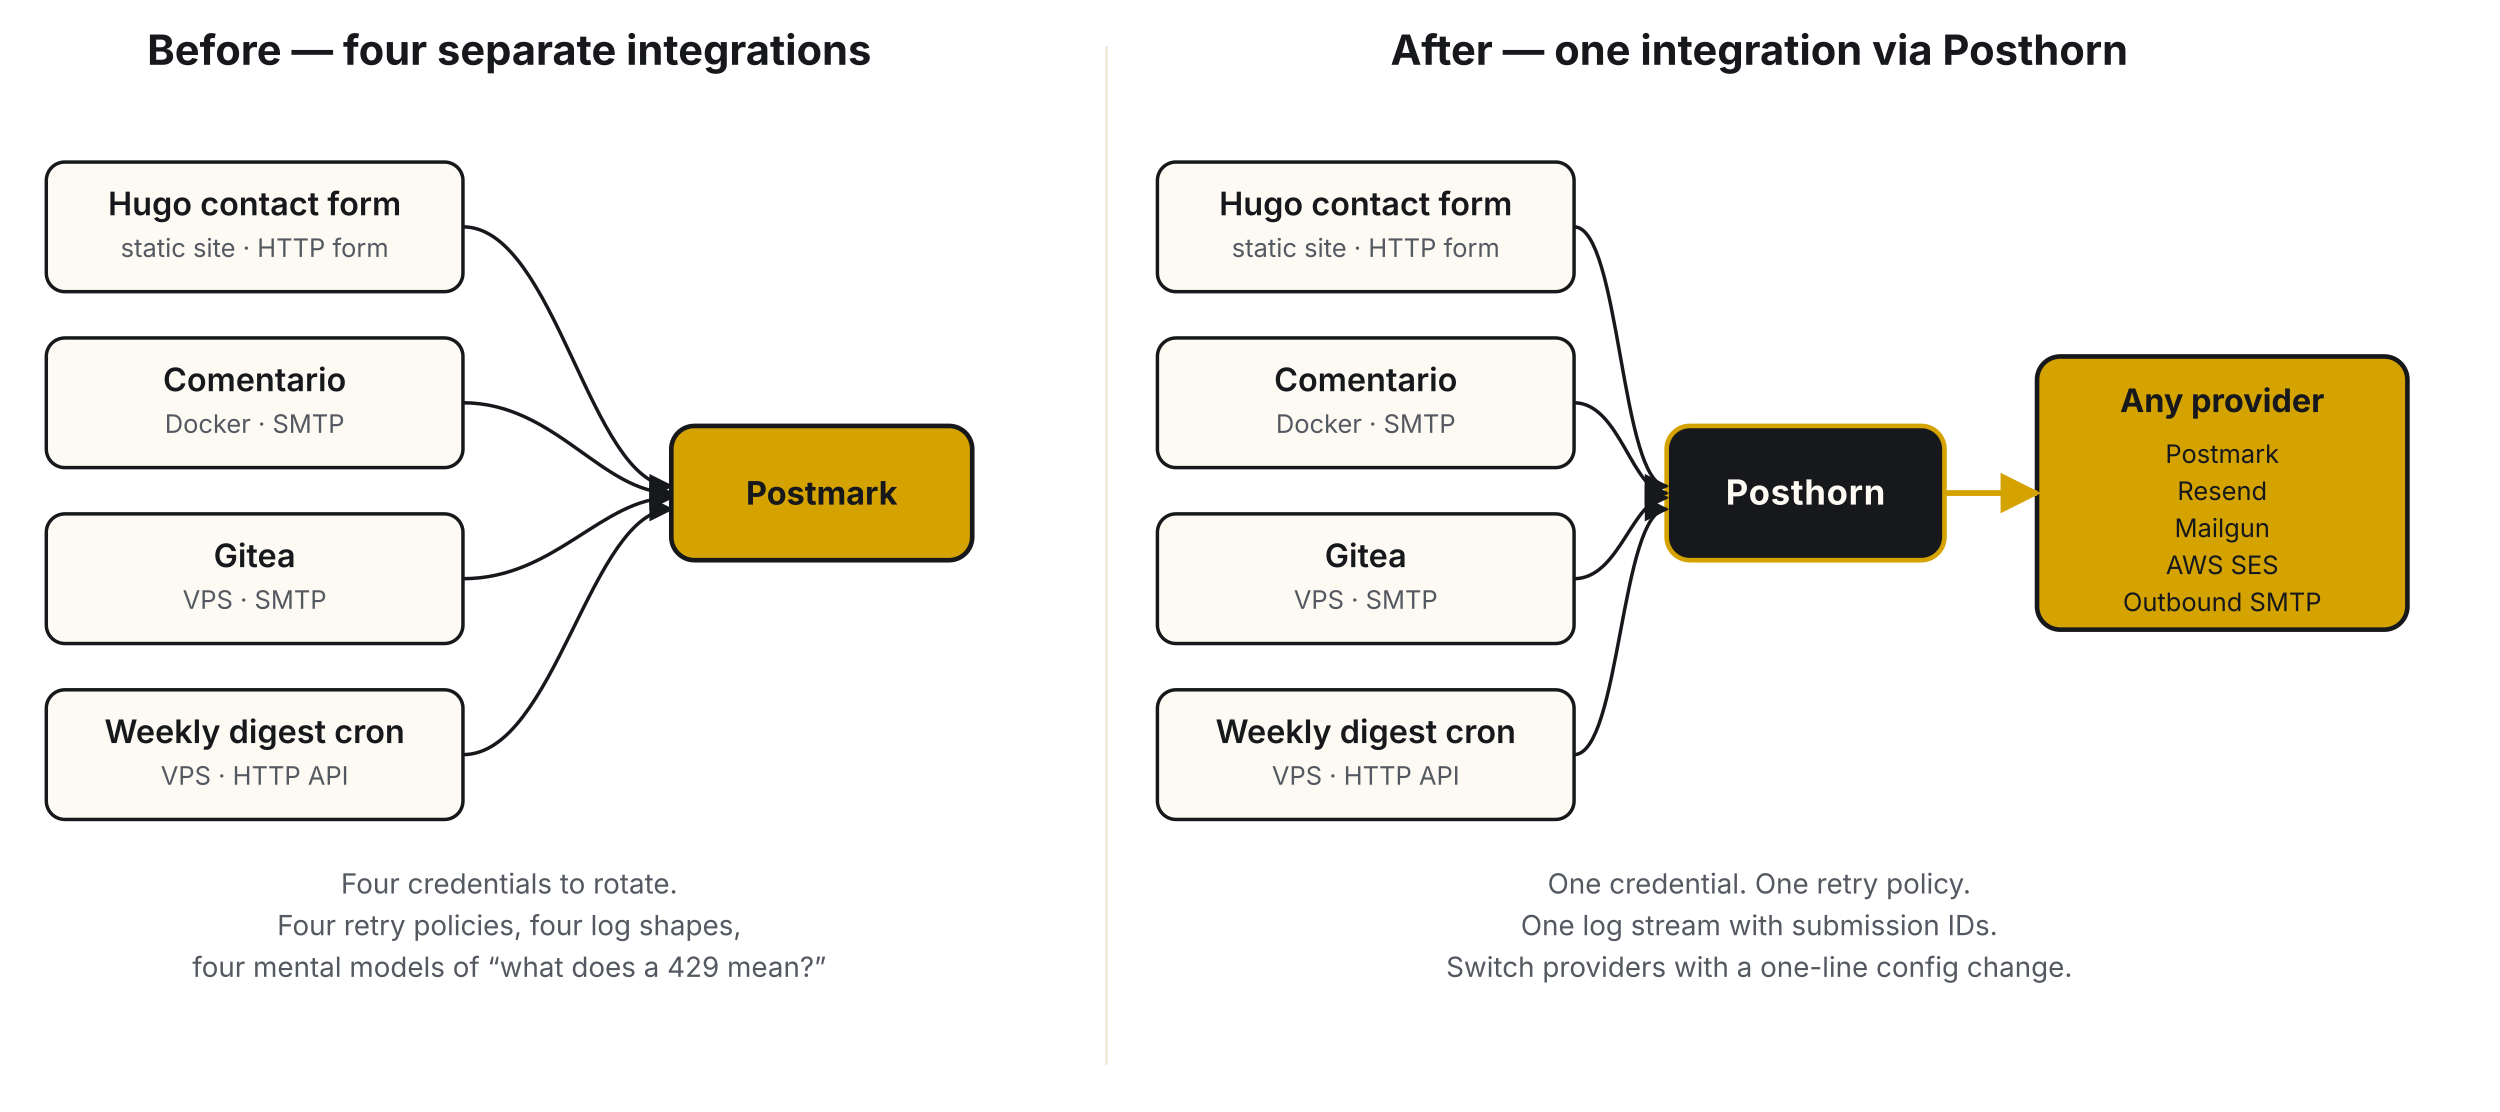
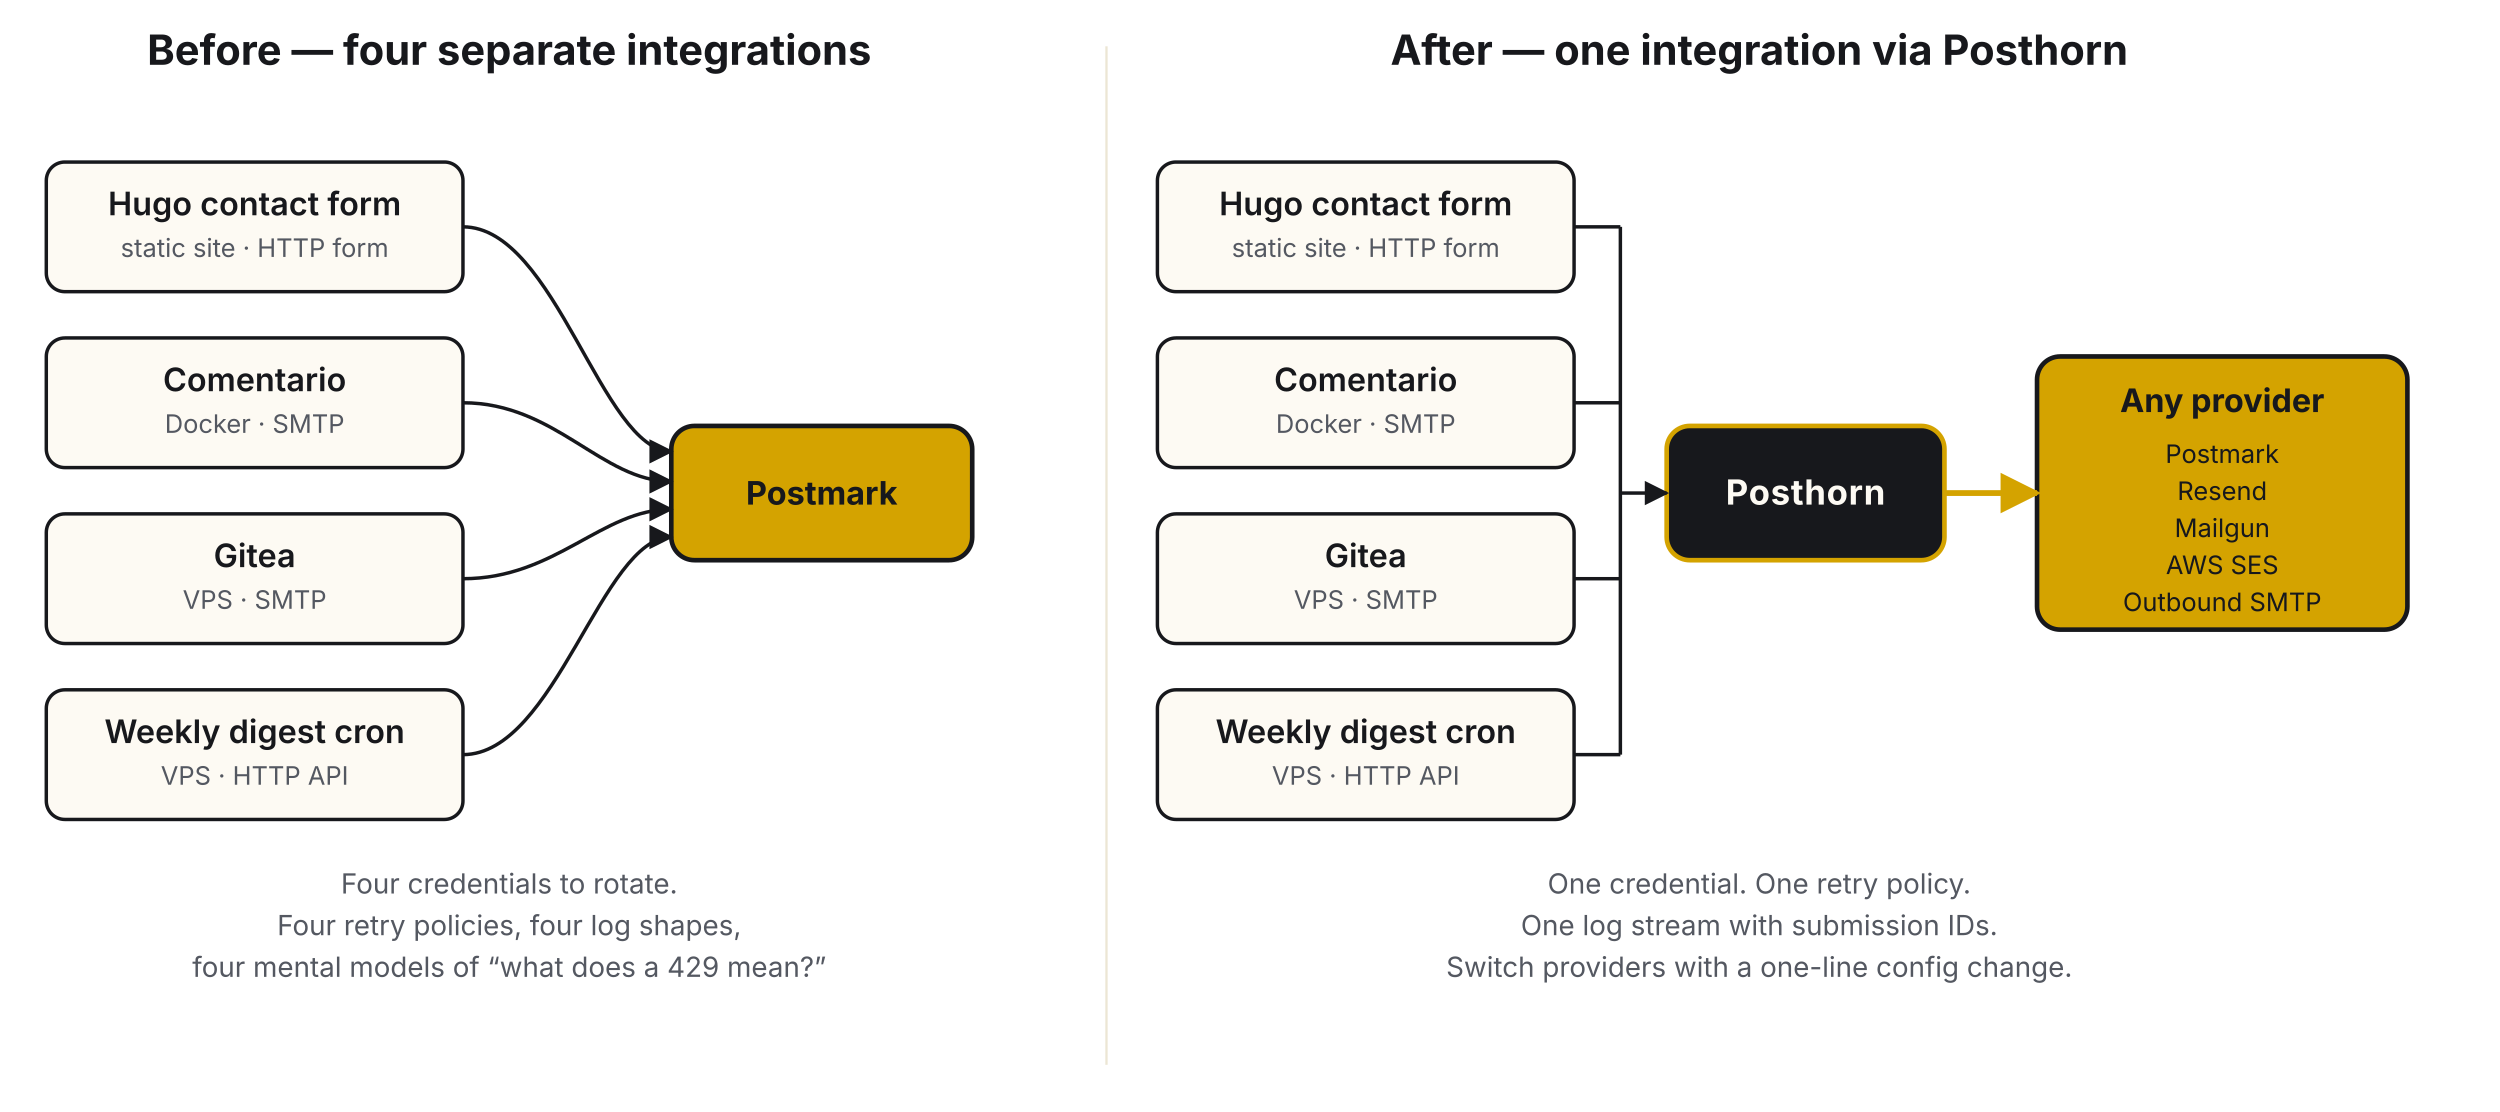
<svg xmlns="http://www.w3.org/2000/svg" viewBox="0 0 1080 480" role="img" font-family="ui-sans-serif, system-ui, -apple-system, 'Segoe UI', sans-serif" aria-labelledby="title desc">
  <defs>
    <marker id="arrow-ink" viewBox="0 0 10 10" refX="9" refY="5" markerWidth="7" markerHeight="7" orient="auto">
      <path d="M 0 0 L 10 5 L 0 10 Z" fill="#17181c" />
    </marker>
    <marker id="arrow-brass" viewBox="0 0 10 10" refX="9" refY="5" markerWidth="7" markerHeight="7" orient="auto">
      <path d="M 0 0 L 10 5 L 0 10 Z" fill="#d4a300" />
    </marker>
  </defs>
  <style>
    .panel-title  { font-size: 18px; font-weight: 700; fill: #17181c; }
    .app-text     { font-size: 14px; fill: #17181c; font-weight: 600; }
    .app-sub      { font-size: 11px; fill: #545861; }
    .dest-text    { font-size: 14px; font-weight: 700; fill: #17181c; }
    .dest-sub     { font-size: 11px; fill: #17181c; }
    .footnote     { font-size: 12px; fill: #545861; }
    .divider      { stroke: #ece6d4; stroke-width: 1; }
    .app-box      { fill: #fdfaf3; stroke: #17181c; stroke-width: 1.5; }
    .provider     { fill: #d4a300; stroke: #17181c; stroke-width: 2; }
    .gateway      { fill: #17181c; stroke: #d4a300; stroke-width: 2; }
    .gateway-text { font-size: 15px; font-weight: 700; fill: #fdfaf3; letter-spacing: 0.02em; }
    .arrow-ink    { stroke: #17181c; stroke-width: 1.5; fill: none; }
    .arrow-brass  { stroke: #d4a300; stroke-width: 2.5; fill: none; }
  </style>
  <g transform="translate(0,0)">
    <text x="220" y="28" class="panel-title" text-anchor="middle">Before — four separate integrations</text>
    <g>
      <rect x="20" y="70" width="180" height="56" rx="8" class="app-box" />
      <text x="110" y="93" text-anchor="middle" class="app-text">Hugo contact form</text>
      <text x="110" y="111" text-anchor="middle" class="app-sub">static site · HTTP form</text>
      <rect x="20" y="146" width="180" height="56" rx="8" class="app-box" />
      <text x="110" y="169" text-anchor="middle" class="app-text">Comentario</text>
      <text x="110" y="187" text-anchor="middle" class="app-sub">Docker · SMTP</text>
      <rect x="20" y="222" width="180" height="56" rx="8" class="app-box" />
      <text x="110" y="245" text-anchor="middle" class="app-text">Gitea</text>
      <text x="110" y="263" text-anchor="middle" class="app-sub">VPS · SMTP</text>
      <rect x="20" y="298" width="180" height="56" rx="8" class="app-box" />
      <text x="110" y="321" text-anchor="middle" class="app-text">Weekly digest cron</text>
      <text x="110" y="339" text-anchor="middle" class="app-sub">VPS · HTTP API</text>
    </g>
    <g>
      <rect x="290" y="184" width="130" height="58" rx="10" class="provider" />
      <text x="355" y="218" text-anchor="middle" class="dest-text">Postmark</text>
    </g>
    <g>
-       <path d="M 200 98  C 240 98,  255 210, 290 210" class="arrow-ink" marker-end="url(#arrow-ink)" />
-       <path d="M 200 174 C 240 174, 260 213, 290 213" class="arrow-ink" marker-end="url(#arrow-ink)" />
-       <path d="M 200 250 C 240 250, 260 215, 290 215" class="arrow-ink" marker-end="url(#arrow-ink)" />
-       <path d="M 200 326 C 240 326, 255 220, 290 220" class="arrow-ink" marker-end="url(#arrow-ink)" />
+       <path d="M 200 98  C 240 98,  260 195, 290 195" class="arrow-ink" marker-end="url(#arrow-ink)" />
+       <path d="M 200 174 C 240 174, 260 208, 290 208" class="arrow-ink" marker-end="url(#arrow-ink)" />
+       <path d="M 200 250 C 240 250, 260 220, 290 220" class="arrow-ink" marker-end="url(#arrow-ink)" />
+       <path d="M 200 326 C 240 326, 260 232, 290 232" class="arrow-ink" marker-end="url(#arrow-ink)" />
    </g>
    <g transform="translate(0, 386)">
      <text x="220" y="0" text-anchor="middle" class="footnote">Four credentials to rotate.</text>
      <text x="220" y="18" text-anchor="middle" class="footnote">Four retry policies, four log shapes,</text>
      <text x="220" y="36" text-anchor="middle" class="footnote">four mental models of “what does a 429 mean?”</text>
    </g>
  </g>
  <line x1="478" y1="20" x2="478" y2="460" class="divider" />
  <g transform="translate(480, 0)">
    <text x="280" y="28" class="panel-title" text-anchor="middle">After — one integration via Posthorn</text>
    <g>
      <rect x="20" y="70" width="180" height="56" rx="8" class="app-box" />
      <text x="110" y="93" text-anchor="middle" class="app-text">Hugo contact form</text>
      <text x="110" y="111" text-anchor="middle" class="app-sub">static site · HTTP form</text>
      <rect x="20" y="146" width="180" height="56" rx="8" class="app-box" />
      <text x="110" y="169" text-anchor="middle" class="app-text">Comentario</text>
      <text x="110" y="187" text-anchor="middle" class="app-sub">Docker · SMTP</text>
      <rect x="20" y="222" width="180" height="56" rx="8" class="app-box" />
      <text x="110" y="245" text-anchor="middle" class="app-text">Gitea</text>
      <text x="110" y="263" text-anchor="middle" class="app-sub">VPS · SMTP</text>
      <rect x="20" y="298" width="180" height="56" rx="8" class="app-box" />
      <text x="110" y="321" text-anchor="middle" class="app-text">Weekly digest cron</text>
      <text x="110" y="339" text-anchor="middle" class="app-sub">VPS · HTTP API</text>
    </g>
    <g>
      <rect x="240" y="184" width="120" height="58" rx="10" class="gateway" />
      <text x="300" y="218" text-anchor="middle" class="gateway-text">Posthorn</text>
    </g>
    <g>
-       <path d="M 200 98  C 220 98,  220 210, 240 210" class="arrow-ink" marker-end="url(#arrow-ink)" />
-       <path d="M 200 174 C 220 174, 225 213, 240 213" class="arrow-ink" marker-end="url(#arrow-ink)" />
-       <path d="M 200 250 C 220 250, 225 215, 240 215" class="arrow-ink" marker-end="url(#arrow-ink)" />
-       <path d="M 200 326 C 220 326, 220 220, 240 220" class="arrow-ink" marker-end="url(#arrow-ink)" />
+       <path d="M 200 98  L 220 98" class="arrow-ink" />
+       <path d="M 200 174 L 220 174" class="arrow-ink" />
+       <path d="M 200 250 L 220 250" class="arrow-ink" />
+       <path d="M 200 326 L 220 326" class="arrow-ink" />
+       <path d="M 220 98  L 220 326" class="arrow-ink" />
+       <path d="M 220 213 L 240 213" class="arrow-ink" marker-end="url(#arrow-ink)" />
    </g>
    <g>
      <rect x="400" y="154" width="160" height="118" rx="10" class="provider" />
      <text x="480" y="178" text-anchor="middle" class="dest-text">Any provider</text>
      <text x="480" y="200" text-anchor="middle" class="dest-sub">Postmark</text>
      <text x="480" y="216" text-anchor="middle" class="dest-sub">Resend</text>
      <text x="480" y="232" text-anchor="middle" class="dest-sub">Mailgun</text>
      <text x="480" y="248" text-anchor="middle" class="dest-sub">AWS SES</text>
      <text x="480" y="264" text-anchor="middle" class="dest-sub">Outbound SMTP</text>
      <path d="M 360 213 L 400 213" class="arrow-brass" marker-end="url(#arrow-brass)" />
    </g>
    <g transform="translate(0, 386)">
      <text x="280" y="0" text-anchor="middle" class="footnote">One credential. One retry policy.</text>
      <text x="280" y="18" text-anchor="middle" class="footnote">One log stream with submission IDs.</text>
      <text x="280" y="36" text-anchor="middle" class="footnote">Switch providers with a one-line config change.</text>
    </g>
  </g>
</svg>
